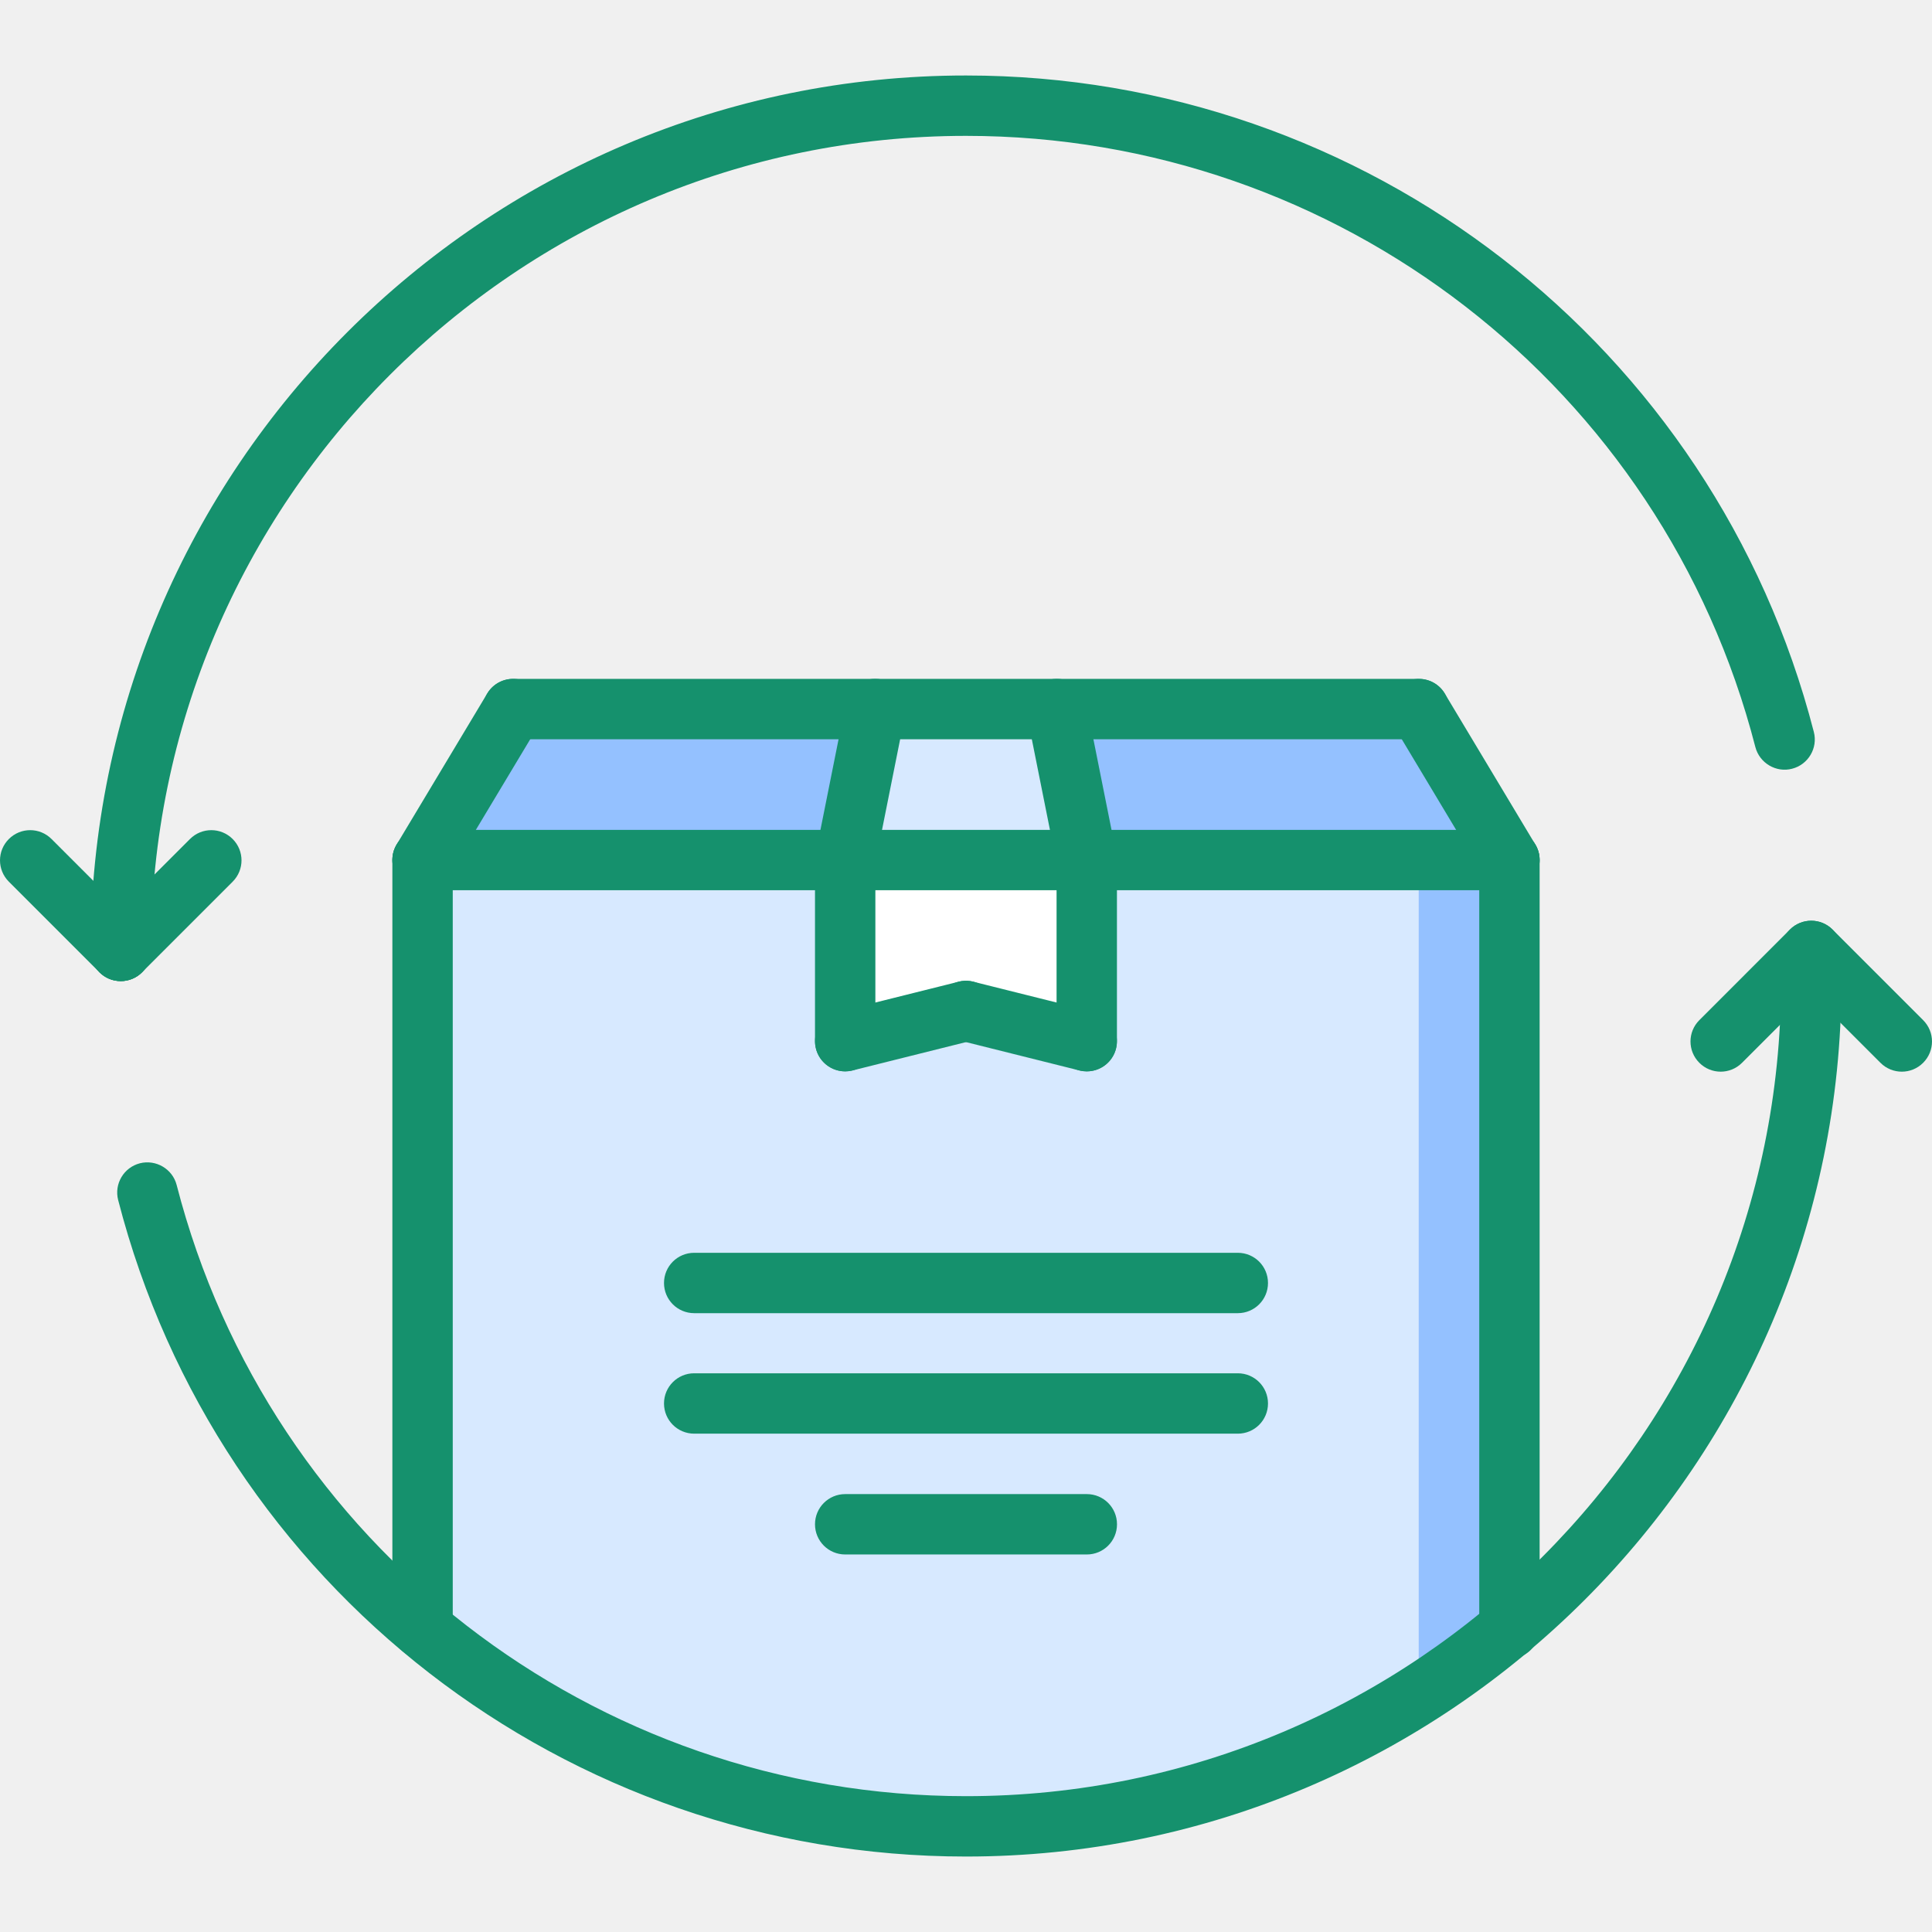
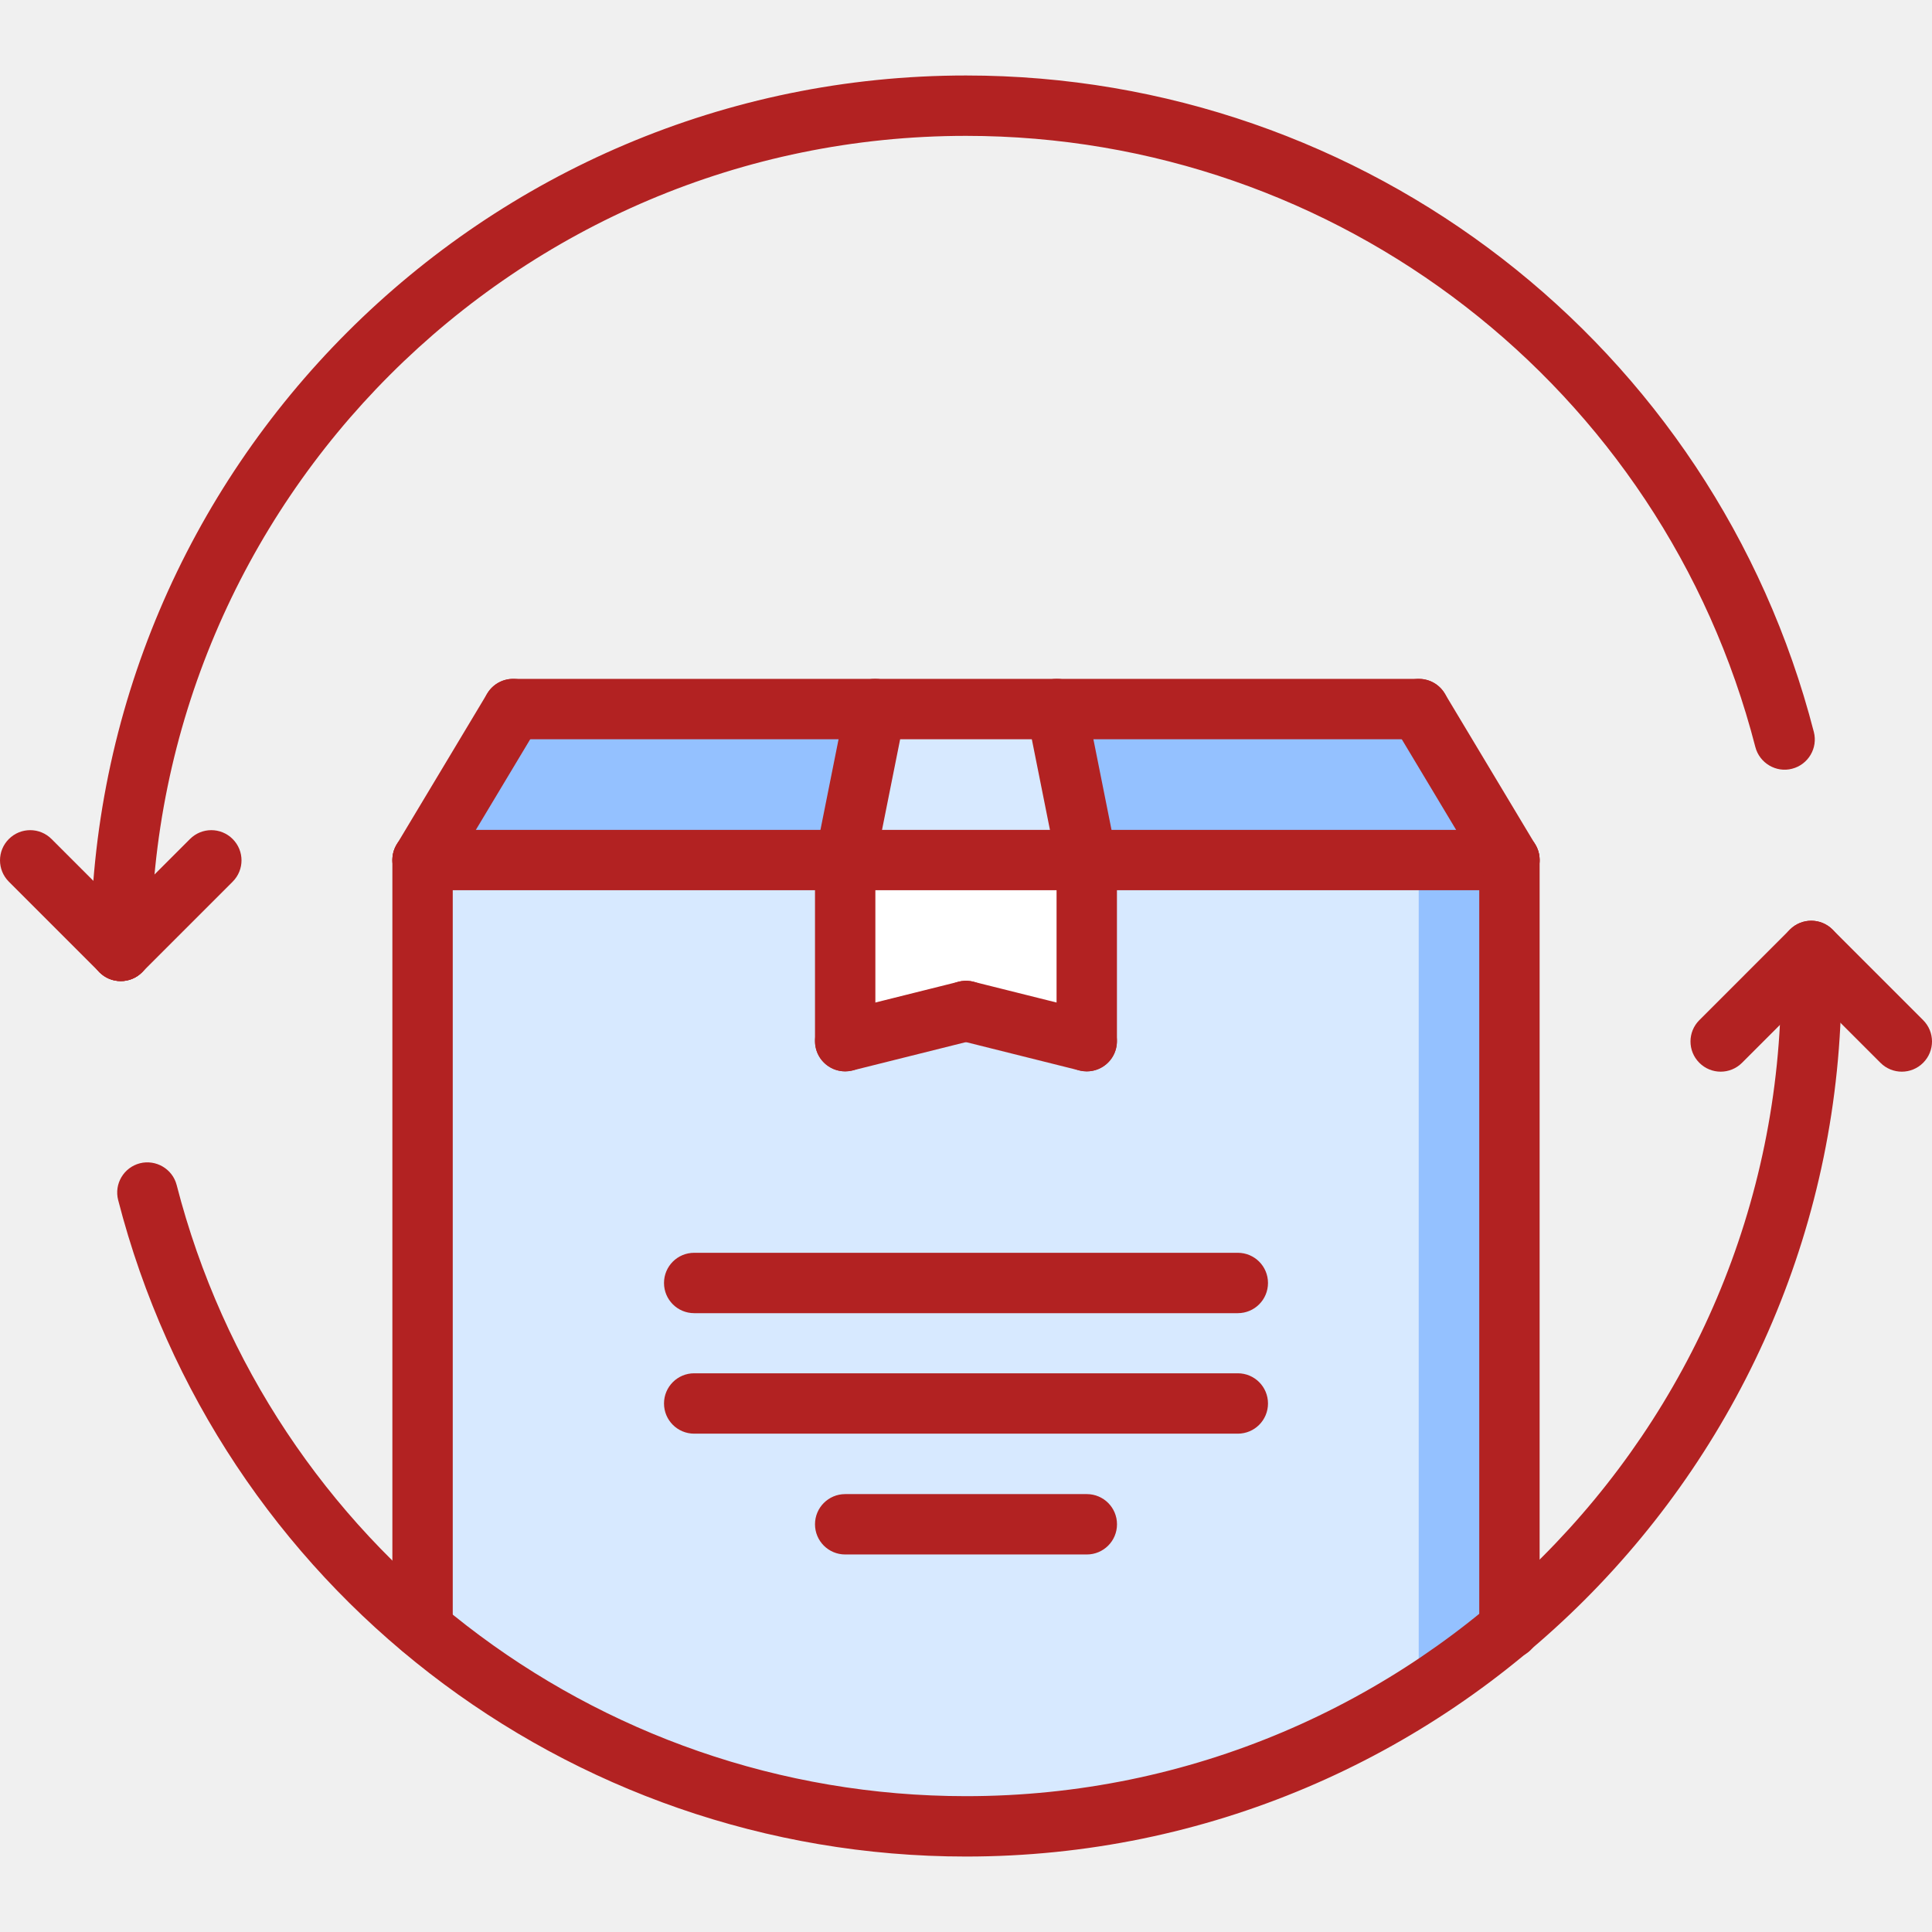
<svg xmlns="http://www.w3.org/2000/svg" height="512pt" viewBox="0 -20 512.004 512" width="512pt">
  <path d="m232.004 167.906-8 40h-112l24-40zm0 0" fill="#94c1ff" />
  <path d="m280.004 167.906 8 40h-64l8-40zm0 0" fill="#d7e9ff" />
  <path d="m376.004 167.906 24 40h-112l-8-40zm0 0" fill="#94c1ff" />
  <path d="m288.004 207.906v48l-32-8-32 8v-48zm0 0" fill="#fff" />
  <path d="m400.004 207.906v203.68c-38.961 32.641-89.203 52.398-144 52.398-54.801 0-105.043-19.68-144-52.398v-203.68h112v48l32-8 32 8v-48zm0 0" fill="#d7e9ff" />
  <path d="m375.977 207.906v221.223c8.402-5.336 16.434-11.184 24.027-17.543v-203.68zm0 0" fill="#94c1ff" />
-   <g fill="#15916D">
+   <g fill="#B22222">
    <path d="m256.004 472.004c-105.914 0-198.305-71.539-224.691-173.977-1.102-4.273 1.48-8.641 5.762-9.746 4.238-1.07 8.641 1.48 9.742 5.762 24.555 95.359 110.578 161.961 209.188 161.961 119.102 0 216-96.898 216-216 0-4.426 3.574-8 8-8 4.422 0 8 3.574 8 8 0 127.918-104.082 232-232 232zm0 0" />
    <path d="m32.004 240.004c-4.426 0-8-3.578-8-8 0-127.922 104.078-232 232-232 105.91 0 198.301 71.535 224.688 173.973 1.102 4.273-1.48 8.641-5.762 9.746-4.215 1.113-8.633-1.48-9.742-5.762-24.555-95.359-110.578-161.957-209.184-161.957-119.105 0-216 96.895-216 216 0 4.422-3.578 8-8 8zm0 0" />
    <path d="m32.004 240.004c-2.051 0-4.098-.785-5.656-2.348l-24-24c-3.129-3.125-3.129-8.184 0-11.309 3.125-3.129 8.184-3.129 11.309 0l24 24c3.129 3.125 3.129 8.184 0 11.309-1.559 1.562-3.605 2.348-5.652 2.348zm0 0" />
    <path d="m32.004 240.004c-2.051 0-4.098-.785-5.656-2.348-3.129-3.125-3.129-8.184 0-11.309l24-24c3.125-3.129 8.184-3.129 11.309 0 3.129 3.125 3.129 8.184 0 11.309l-24 24c-1.559 1.562-3.605 2.348-5.652 2.348zm0 0" />
    <path d="m504.004 264.004c-2.051 0-4.098-.785-5.656-2.348l-24-24c-3.129-3.125-3.129-8.184 0-11.309 3.125-3.129 8.184-3.129 11.309 0l24 24c3.129 3.125 3.129 8.184 0 11.309-1.559 1.562-3.605 2.348-5.652 2.348zm0 0" />
    <path d="m456.004 264.004c-2.051 0-4.098-.785-5.656-2.348-3.129-3.125-3.129-8.184 0-11.309l24-24c3.125-3.129 8.184-3.129 11.309 0 3.129 3.125 3.129 8.184 0 11.309l-24 24c-1.559 1.562-3.605 2.348-5.652 2.348zm0 0" />
    <path d="m111.984 419.562c-4.422 0-8-3.578-8-8v-203.641c0-4.426 3.578-8 8-8 4.426 0 8 3.574 8 8v203.641c0 4.422-3.574 8-8 8zm0 0" />
    <path d="m400.02 419.578c-4.426 0-8-3.574-8-8v-203.656c0-4.426 3.574-8 8-8 4.422 0 8 3.574 8 8v203.656c0 4.426-3.578 8-8 8zm0 0" />
    <path d="m400.02 215.922h-288.035c-4.422 0-8-3.574-8-8s3.578-8 8-8h288.035c4.422 0 8 3.574 8 8s-3.578 8-8 8zm0 0" />
    <path d="m111.977 215.922c-1.398 0-2.824-.367-4.109-1.145-3.793-2.27-5.016-7.184-2.746-10.977l24-40.016c2.266-3.781 7.176-5.016 10.977-2.742 3.793 2.27 5.016 7.184 2.746 10.977l-24 40.016c-1.496 2.504-4.145 3.887-6.867 3.887zm0 0" />
    <path d="m400.027 215.922c-2.723 0-5.371-1.383-6.867-3.879l-24-40.016c-2.27-3.793-1.047-8.707 2.746-10.977 3.793-2.273 8.703-1.039 10.977 2.742l24 40.016c2.27 3.793 1.047 8.707-2.746 10.977-1.293.77-2.711 1.137-4.109 1.137zm0 0" />
    <path d="m376.02 175.906h-240.035c-4.422 0-8-3.578-8-8 0-4.426 3.578-8 8-8h240.035c4.422 0 8 3.574 8 8 0 4.422-3.578 8-8 8zm0 0" />
    <path d="m223.992 215.922c-.512 0-1.047-.047-1.574-.16-4.328-.863-7.145-5.078-6.273-9.414l8-40.02c.859-4.324 5.035-7.176 9.418-6.27 4.328.863 7.145 5.078 6.273 9.414l-8 40.016c-.762 3.809-4.105 6.434-7.844 6.434zm0 0" />
    <path d="m287.992 215.922c-3.734 0-7.078-2.625-7.832-6.434l-8-40.016c-.863-4.336 1.945-8.543 6.273-9.414 4.391-.898 8.551 1.945 9.418 6.27l8 40.02c.863 4.336-1.945 8.543-6.273 9.414-.535.113-1.07.16-1.586.16zm0 0" />
    <path d="m223.984 263.922c-4.422 0-8-3.574-8-8v-48c0-4.426 3.578-8 8-8 4.426 0 8 3.574 8 8v48c0 4.426-3.574 8-8 8zm0 0" />
    <path d="m288.004 263.922c-4.426 0-8-3.574-8-8v-48c0-4.426 3.574-8 8-8 4.422 0 8 3.574 8 8v48c0 4.426-3.578 8-8 8zm0 0" />
    <path d="m288.012 263.922c-.641 0-1.297-.078-1.945-.238l-32-8c-4.289-1.074-6.895-5.418-5.824-9.699 1.062-4.293 5.398-6.91 9.695-5.824l32 8c4.289 1.074 6.898 5.418 5.824 9.699-.91 3.648-4.168 6.062-7.75 6.062zm0 0" />
    <path d="m223.977 263.922c-3.582 0-6.84-2.426-7.75-6.062-1.082-4.281 1.527-8.625 5.824-9.699l32.016-8c4.273-1.094 8.625 1.531 9.695 5.824 1.082 4.281-1.527 8.625-5.824 9.699l-32.016 8c-.648.16-1.305.238-1.945.238zm0 0" />
    <path d="m328.035 359.938h-144.066c-4.422 0-8-3.574-8-8 0-4.422 3.578-8 8-8h144.066c4.422 0 8 3.578 8 8 0 4.426-3.578 8-8 8zm0 0" />
    <path d="m328.035 328.004h-144.066c-4.422 0-8-3.578-8-8 0-4.426 3.578-8 8-8h144.066c4.422 0 8 3.574 8 8 0 4.422-3.578 8-8 8zm0 0" />
    <path d="m288.02 391.953h-64.035c-4.422 0-8-3.574-8-8 0-4.422 3.578-8 8-8h64.035c4.422 0 8 3.578 8 8 0 4.426-3.578 8-8 8zm0 0" />
  </g>
</svg>
